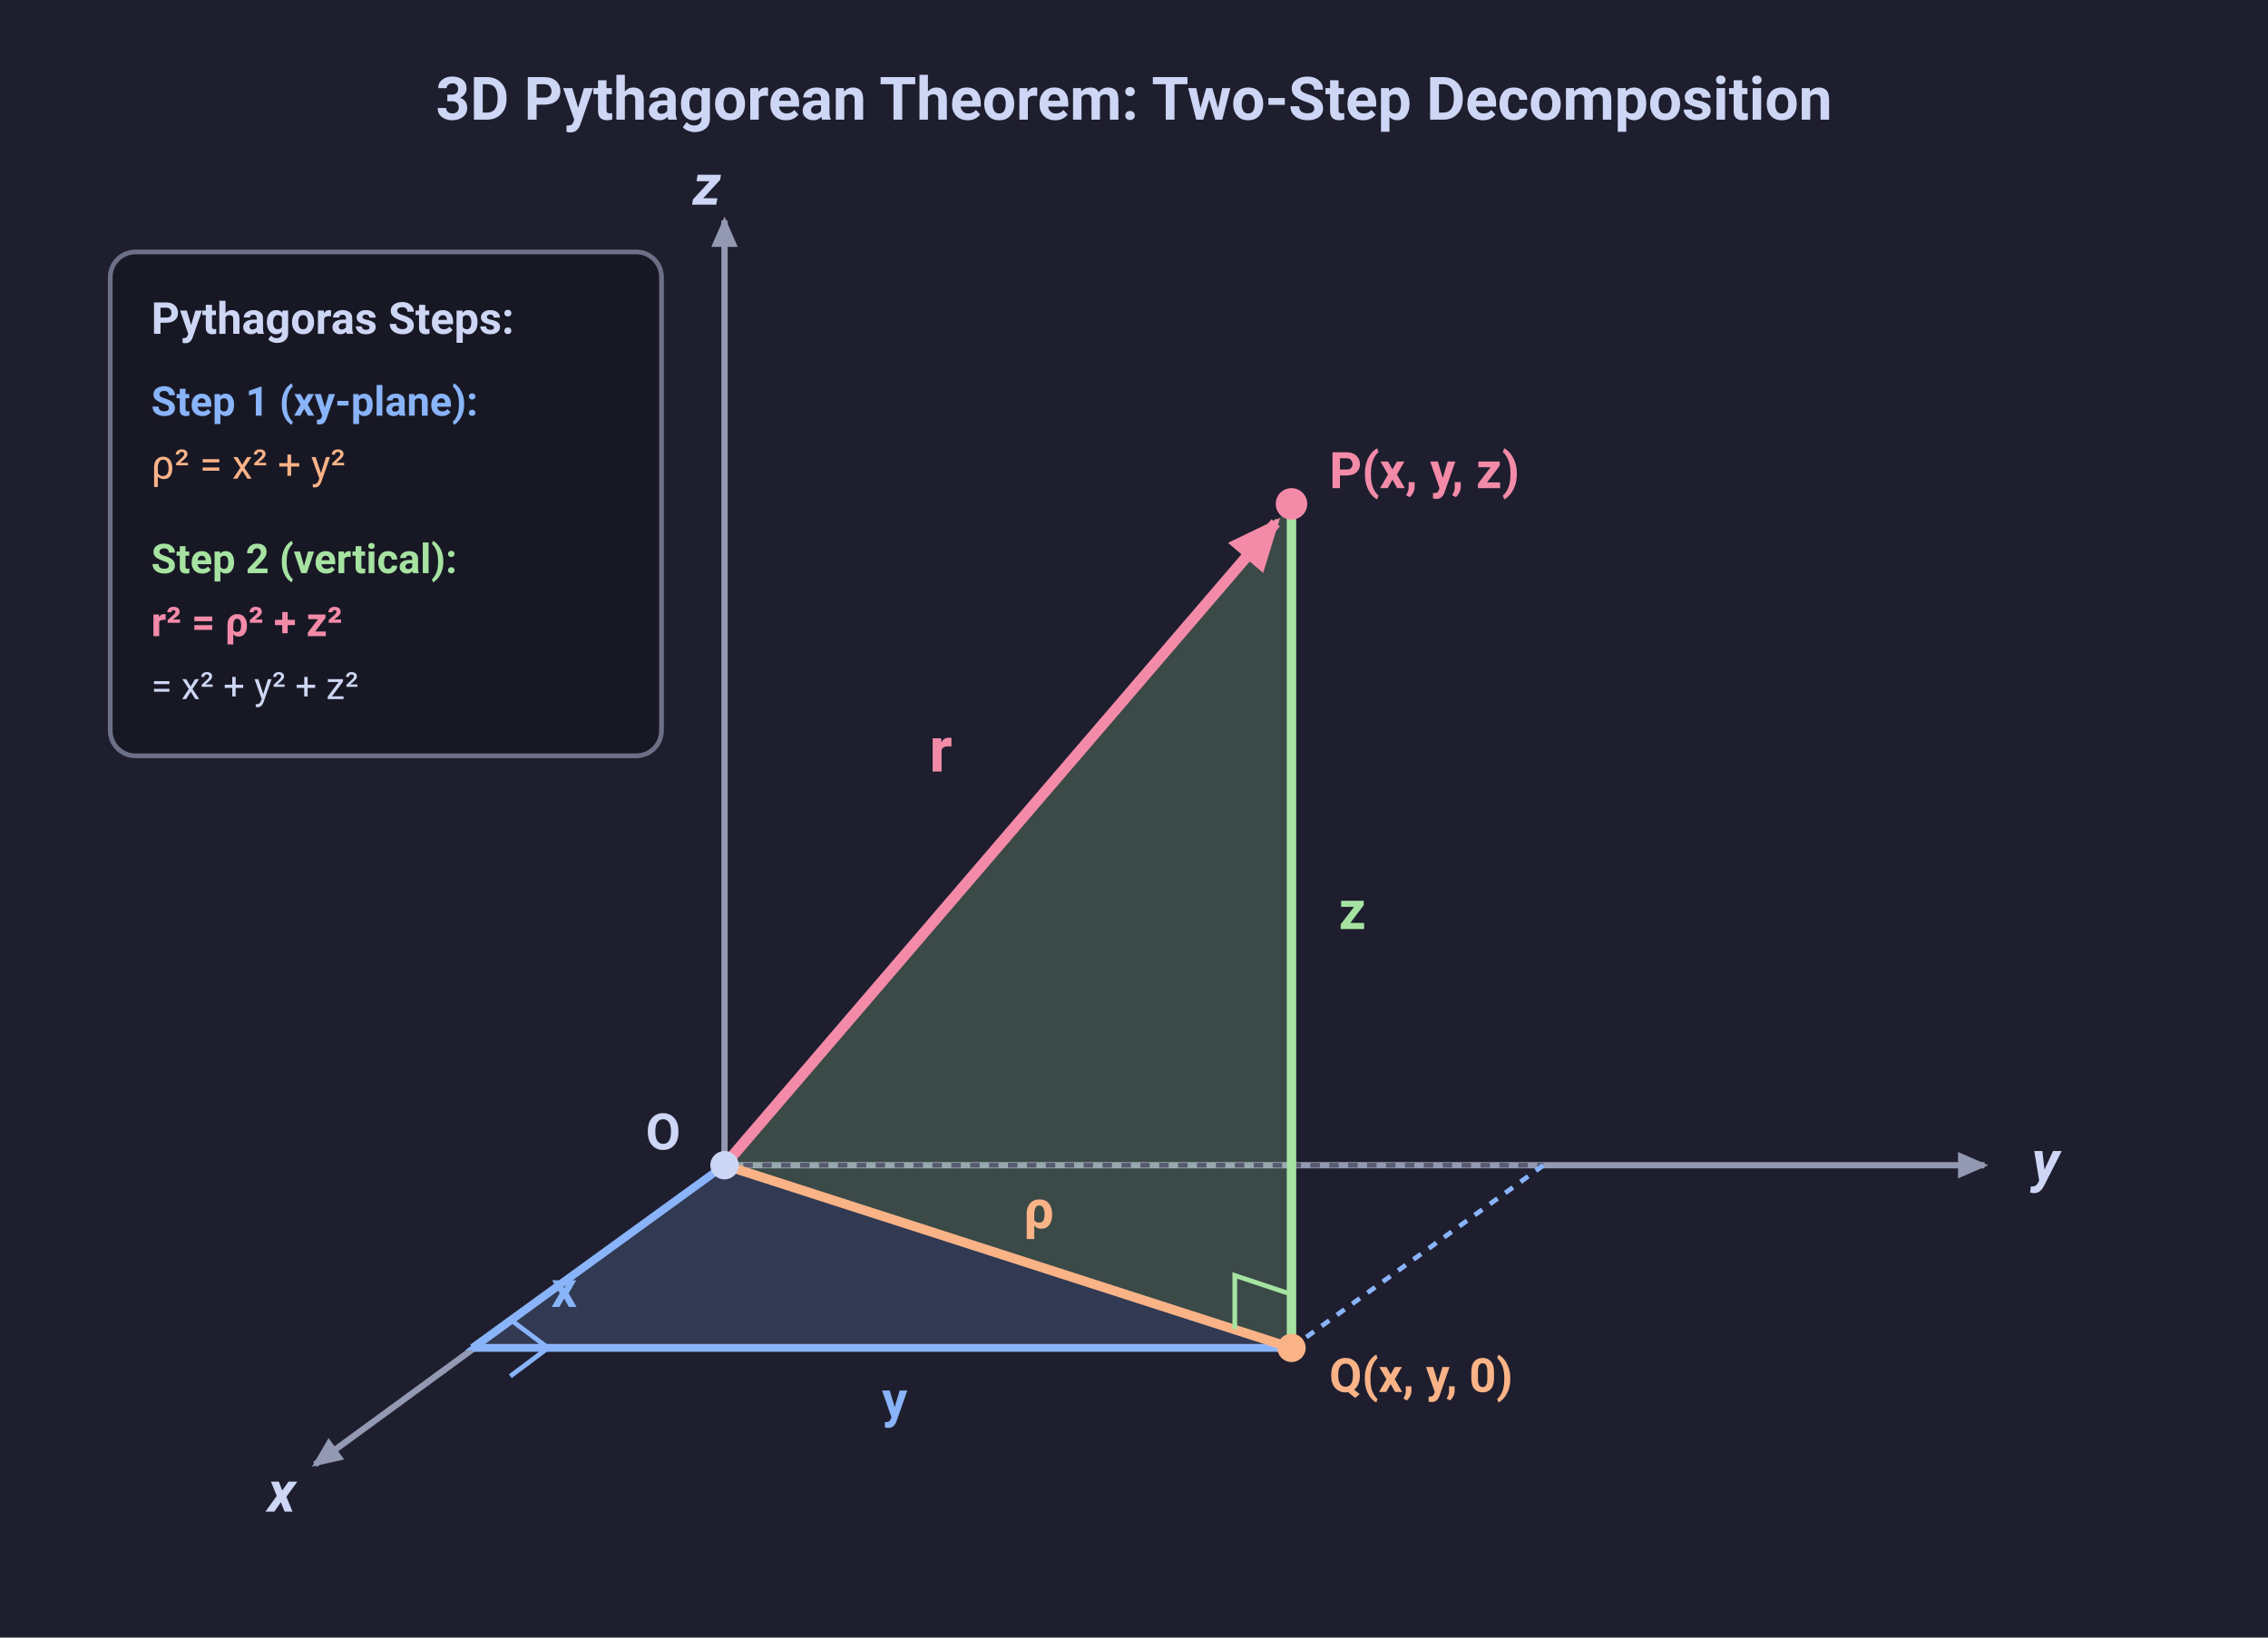
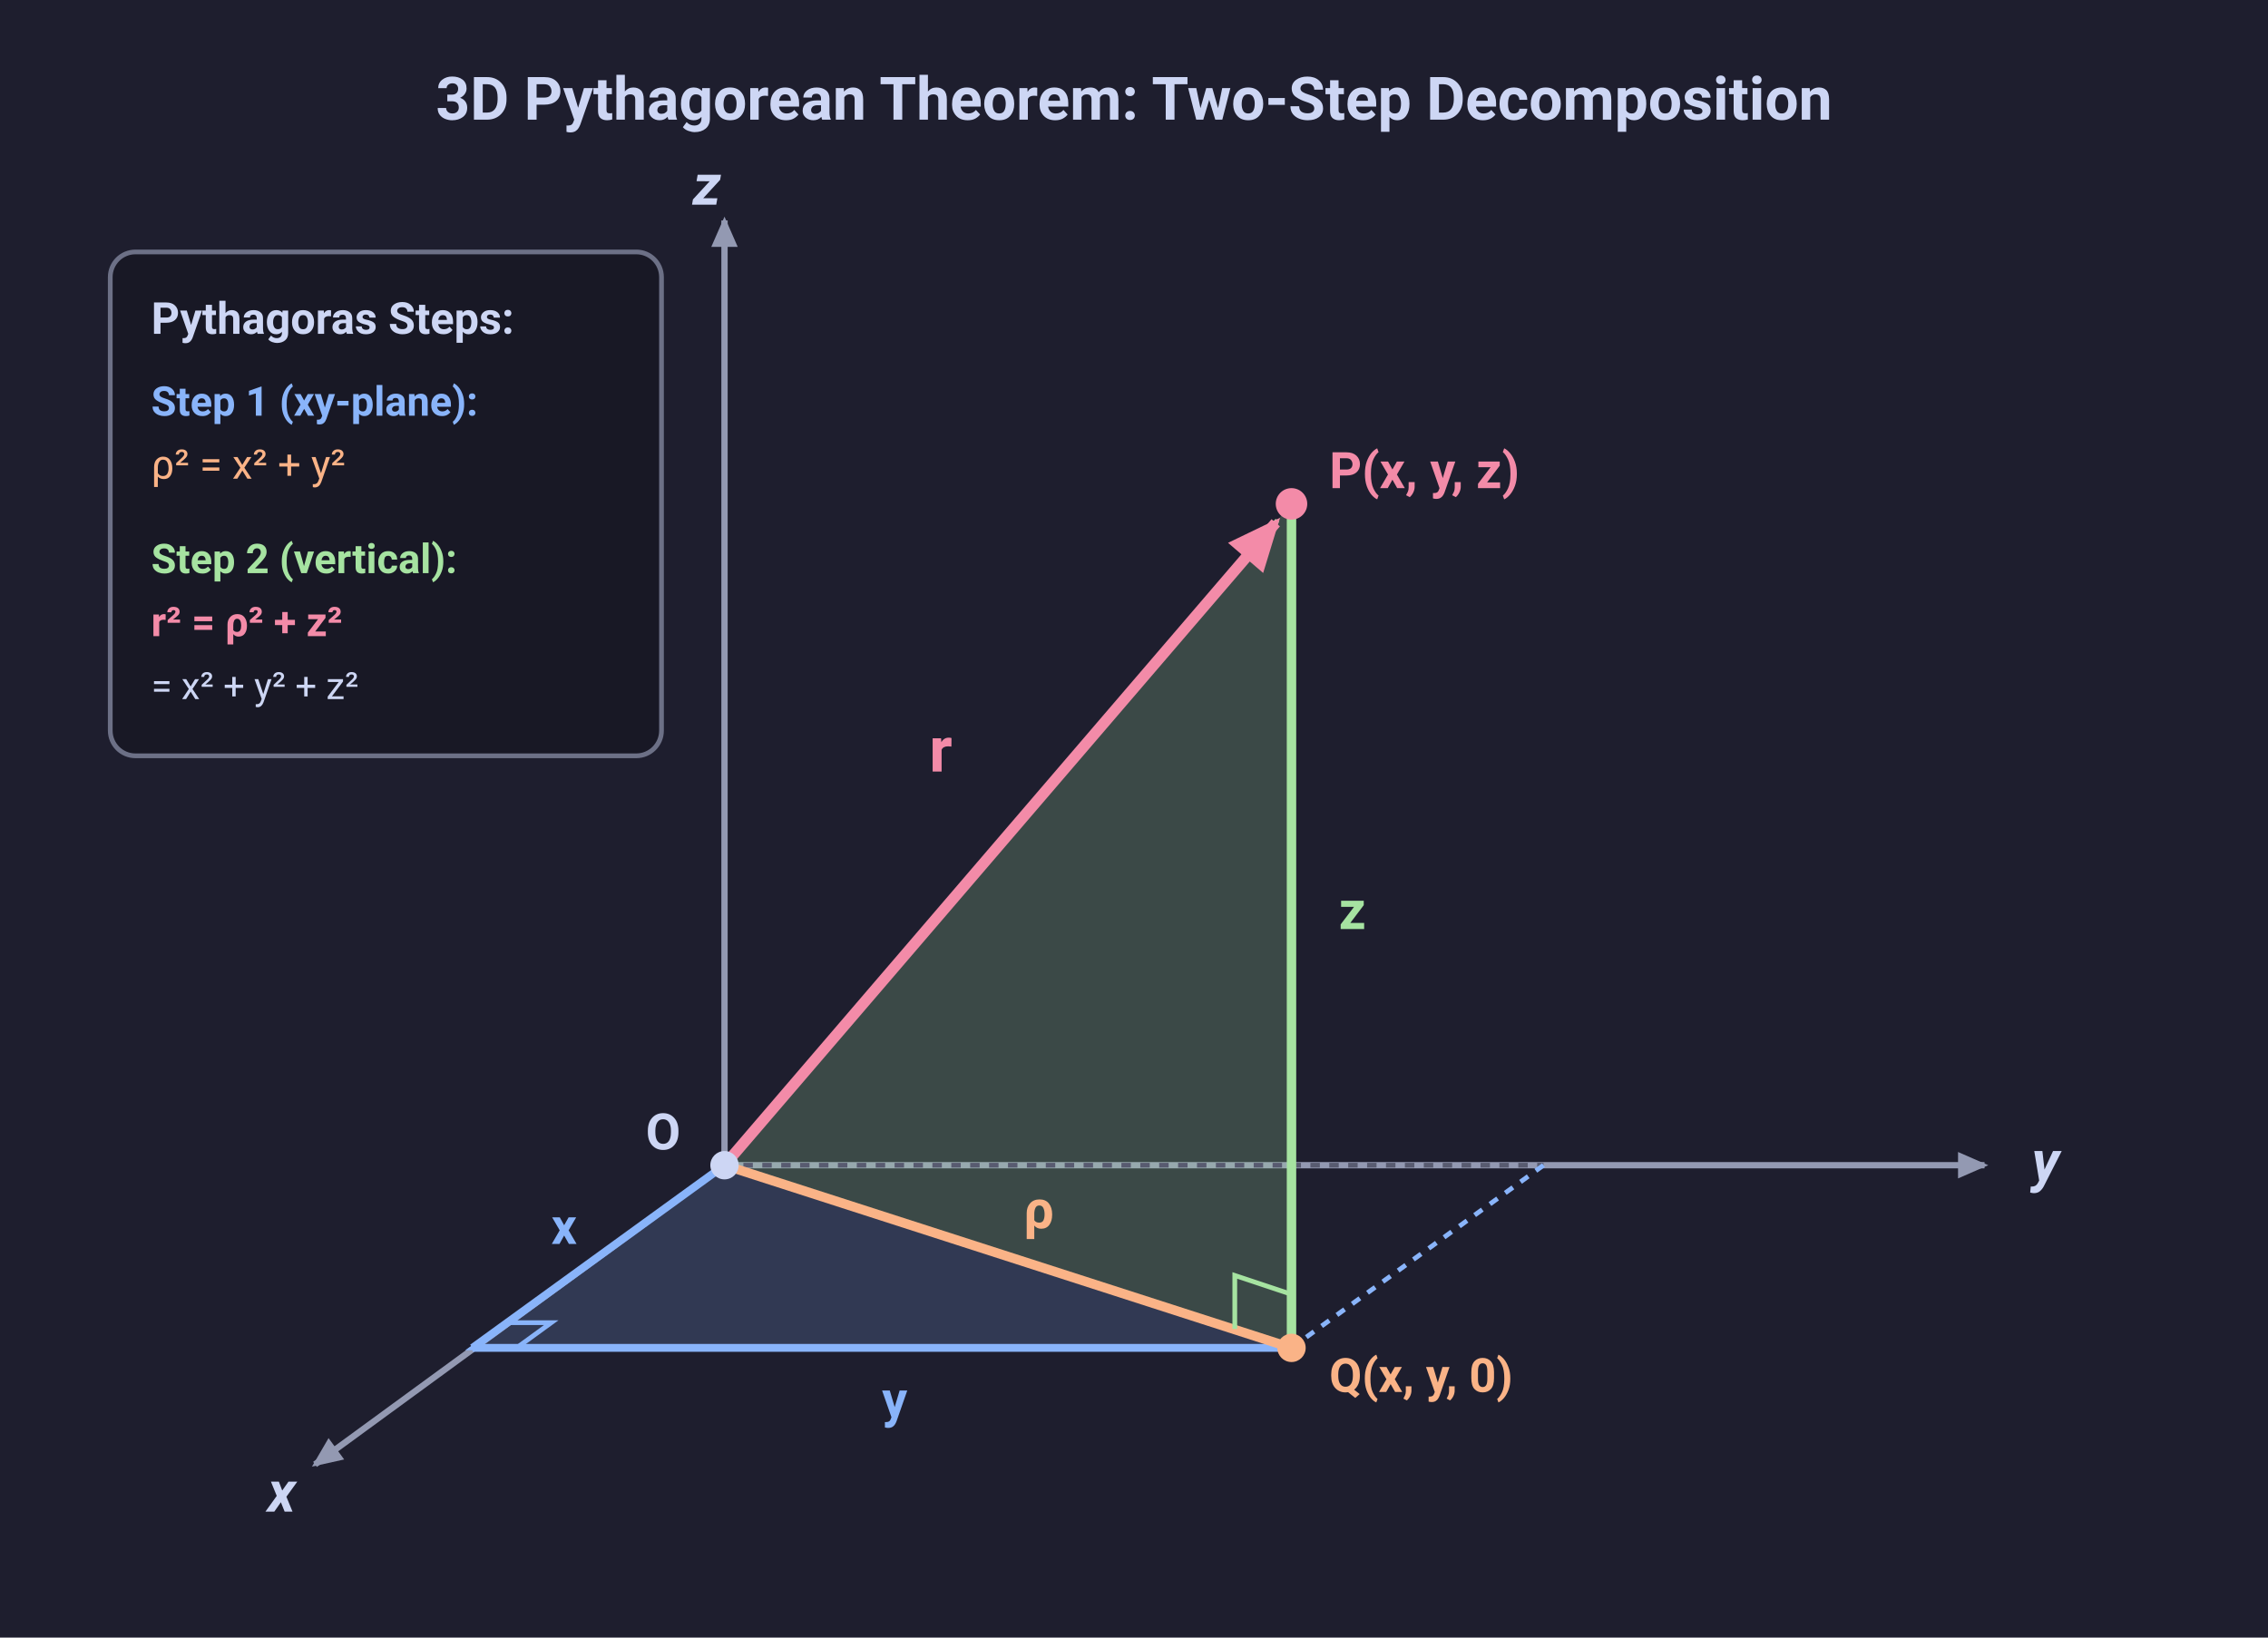
<svg xmlns="http://www.w3.org/2000/svg" viewBox="0 0 720 520" width="720" height="520" font-family="-apple-system, BlinkMacSystemFont, 'Segoe UI', Roboto, Helvetica, Arial, sans-serif">
  <defs>
    <marker id="arrow" viewBox="0 0 10 10" refX="7" refY="5" markerWidth="6" markerHeight="6" orient="auto-start-reverse">
      <path d="M 0 1.5 L 8 5 L 0 8.5 z" fill="#9399b2" />
    </marker>
    <marker id="arrow-vector" viewBox="0 0 10 10" refX="7" refY="5" markerWidth="6" markerHeight="6" orient="auto-start-reverse">
      <path d="M 0 1.5 L 8 5 L 0 8.5 z" fill="#f38ba8" />
    </marker>
  </defs>
  <rect width="720" height="520" fill="#1e1e2e" />
  <text x="360" y="38" text-anchor="middle" fill="#cdd6f4" font-size="19" font-weight="600">3D Pythagorean Theorem: Two-Step Decomposition</text>
  <line x1="230" y1="370" x2="230" y2="70" stroke="#9399b2" stroke-width="2" marker-end="url(#arrow)" />
  <text x="220" y="65" fill="#cdd6f4" font-size="18" font-style="italic" font-weight="bold">z</text>
  <line x1="230" y1="370" x2="630" y2="370" stroke="#9399b2" stroke-width="2" marker-end="url(#arrow)" />
  <text x="645" y="375" fill="#cdd6f4" font-size="18" font-style="italic" font-weight="bold">y</text>
  <line x1="230" y1="370" x2="100" y2="465" stroke="#9399b2" stroke-width="2" marker-end="url(#arrow)" />
  <text x="85" y="480" fill="#cdd6f4" font-size="18" font-style="italic" font-weight="bold">x</text>
  <polygon points="230,370 150,428 410,428" fill="#89b4fa" fill-opacity="0.18" stroke="#89b4fa" stroke-width="1.5" stroke-dasharray="4,4" />
  <polygon points="230,370 410,428 410,160" fill="#a6e3a1" fill-opacity="0.22" stroke="#a6e3a1" stroke-width="1.5" stroke-dasharray="4,4" />
  <line x1="230" y1="370" x2="490" y2="370" stroke="#585b70" stroke-width="1.5" stroke-dasharray="3,3" />
  <line x1="490" y1="370" x2="410" y2="428" stroke="#89b4fa" stroke-width="1.5" stroke-dasharray="3,3" />
  <line x1="230" y1="370" x2="150" y2="428" stroke="#89b4fa" stroke-width="2.5" />
-   <text x="175" y="415" fill="#89b4fa" font-size="16" font-weight="bold">x</text>
+   <text x="175" y="395" fill="#89b4fa" font-size="16" font-weight="bold">x</text>
  <line x1="150" y1="428" x2="410" y2="428" stroke="#89b4fa" stroke-width="2.5" />
  <text x="280" y="450" fill="#89b4fa" font-size="16" font-weight="bold">y</text>
-   <path d="M 162 419 L 174 428 L 162 437" fill="none" stroke="#89b4fa" stroke-width="1.5" />
+   <path d="M 161 420 L 175 420 L 164 428" fill="none" stroke="#89b4fa" stroke-width="1.5" />
  <line x1="230" y1="370" x2="410" y2="428" stroke="#fab387" stroke-width="3" />
  <text x="325" y="390" fill="#fab387" font-size="17" font-weight="bold">ρ</text>
  <line x1="410" y1="428" x2="410" y2="160" stroke="#a6e3a1" stroke-width="3" />
  <text x="425" y="295" fill="#a6e3a1" font-size="17" font-weight="bold">z</text>
  <path d="M 392 422 L 392 405 L 410 411" fill="none" stroke="#a6e3a1" stroke-width="1.5" />
  <line x1="230" y1="370" x2="405" y2="166" stroke="#f38ba8" stroke-width="3.5" marker-end="url(#arrow-vector)" />
  <text x="295" y="245" fill="#f38ba8" font-size="20" font-weight="bold">r</text>
  <circle cx="230" cy="370" r="4.5" fill="#cdd6f4" />
  <text x="205" y="365" fill="#cdd6f4" font-size="16" font-weight="bold">O</text>
  <circle cx="410" cy="428" r="4.5" fill="#fab387" />
  <text x="422" y="442" fill="#fab387" font-size="15" font-weight="600">Q(x, y, 0)</text>
  <circle cx="410" cy="160" r="5" fill="#f38ba8" />
  <text x="422" y="155" fill="#f38ba8" font-size="16" font-weight="bold">P(x, y, z)</text>
  <rect x="35" y="80" width="175" height="160" rx="8" fill="#181825" stroke="#6c7086" stroke-width="1.5" />
  <text x="48" y="106" fill="#cdd6f4" font-size="14" font-weight="bold">Pythagoras Steps:</text>
  <text x="48" y="132" fill="#89b4fa" font-size="13" font-weight="600">Step 1 (xy-plane):</text>
  <text x="48" y="152" fill="#fab387" font-size="13">ρ² = x² + y²</text>
  <text x="48" y="182" fill="#a6e3a1" font-size="13" font-weight="600">Step 2 (vertical):</text>
  <text x="48" y="202" fill="#f38ba8" font-size="13" font-weight="bold">r² = ρ² + z²</text>
  <text x="48" y="222" fill="#cdd6f4" font-size="12">= x² + y² + z²</text>
</svg>
